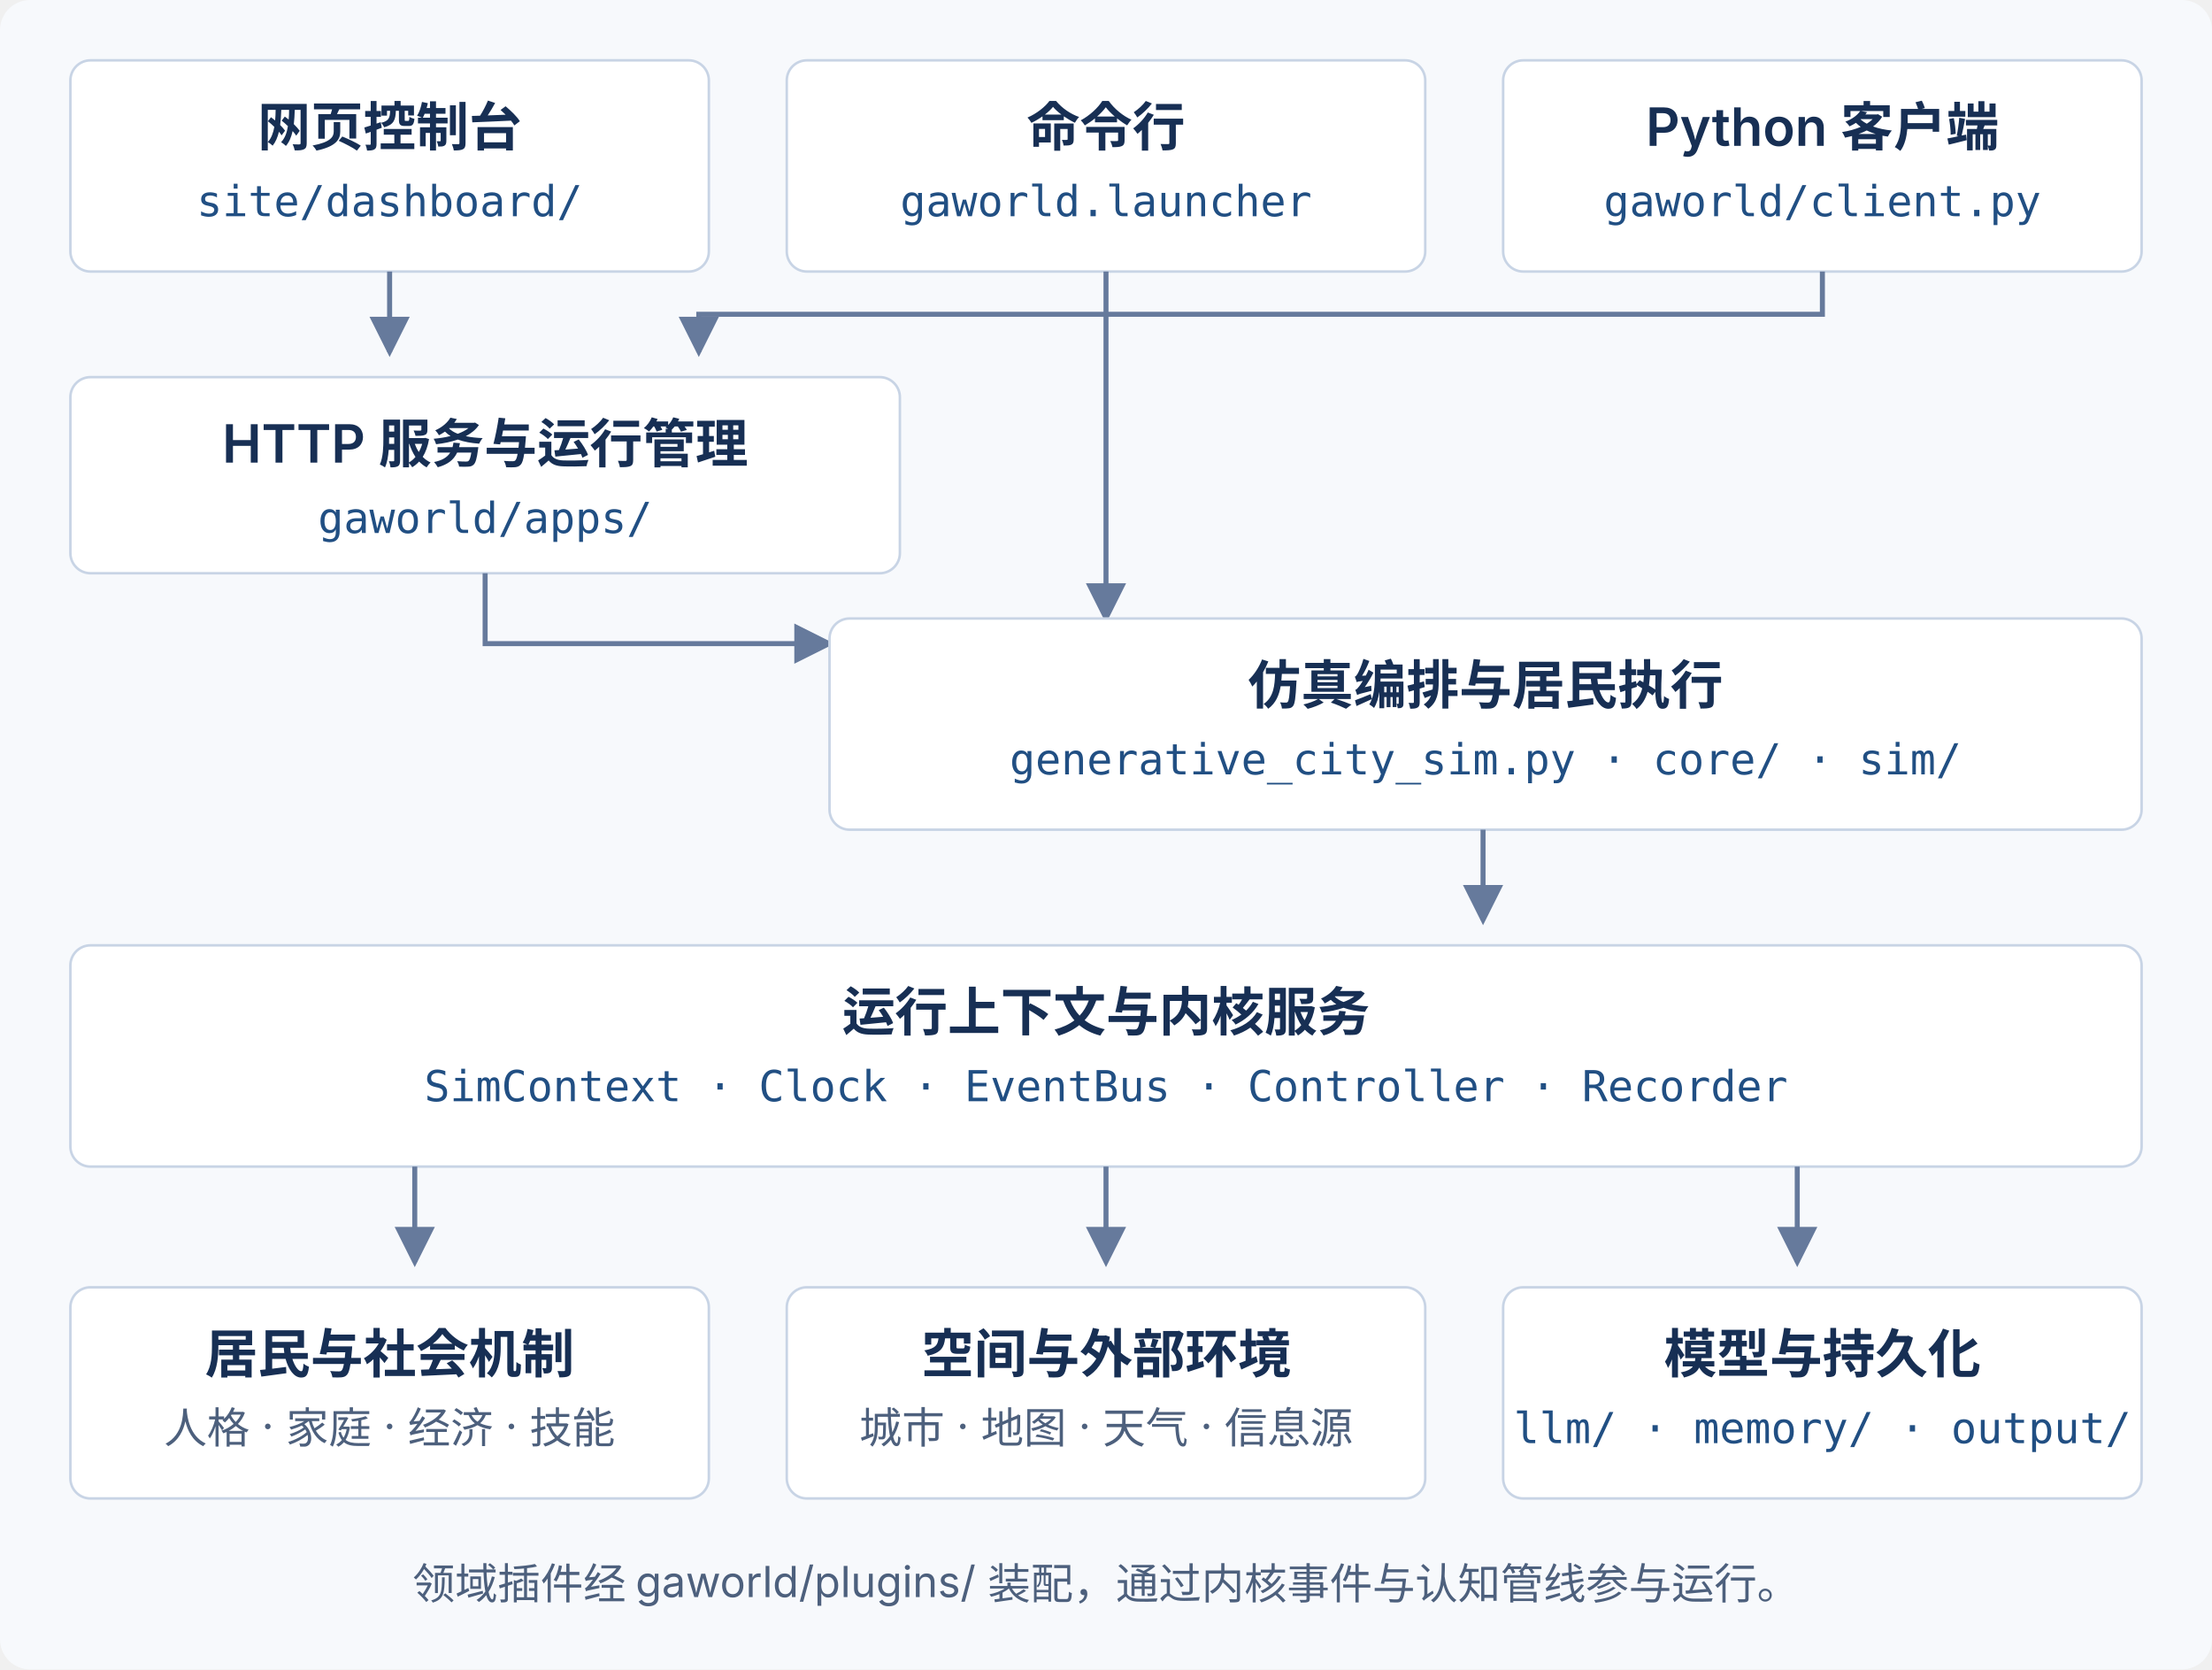
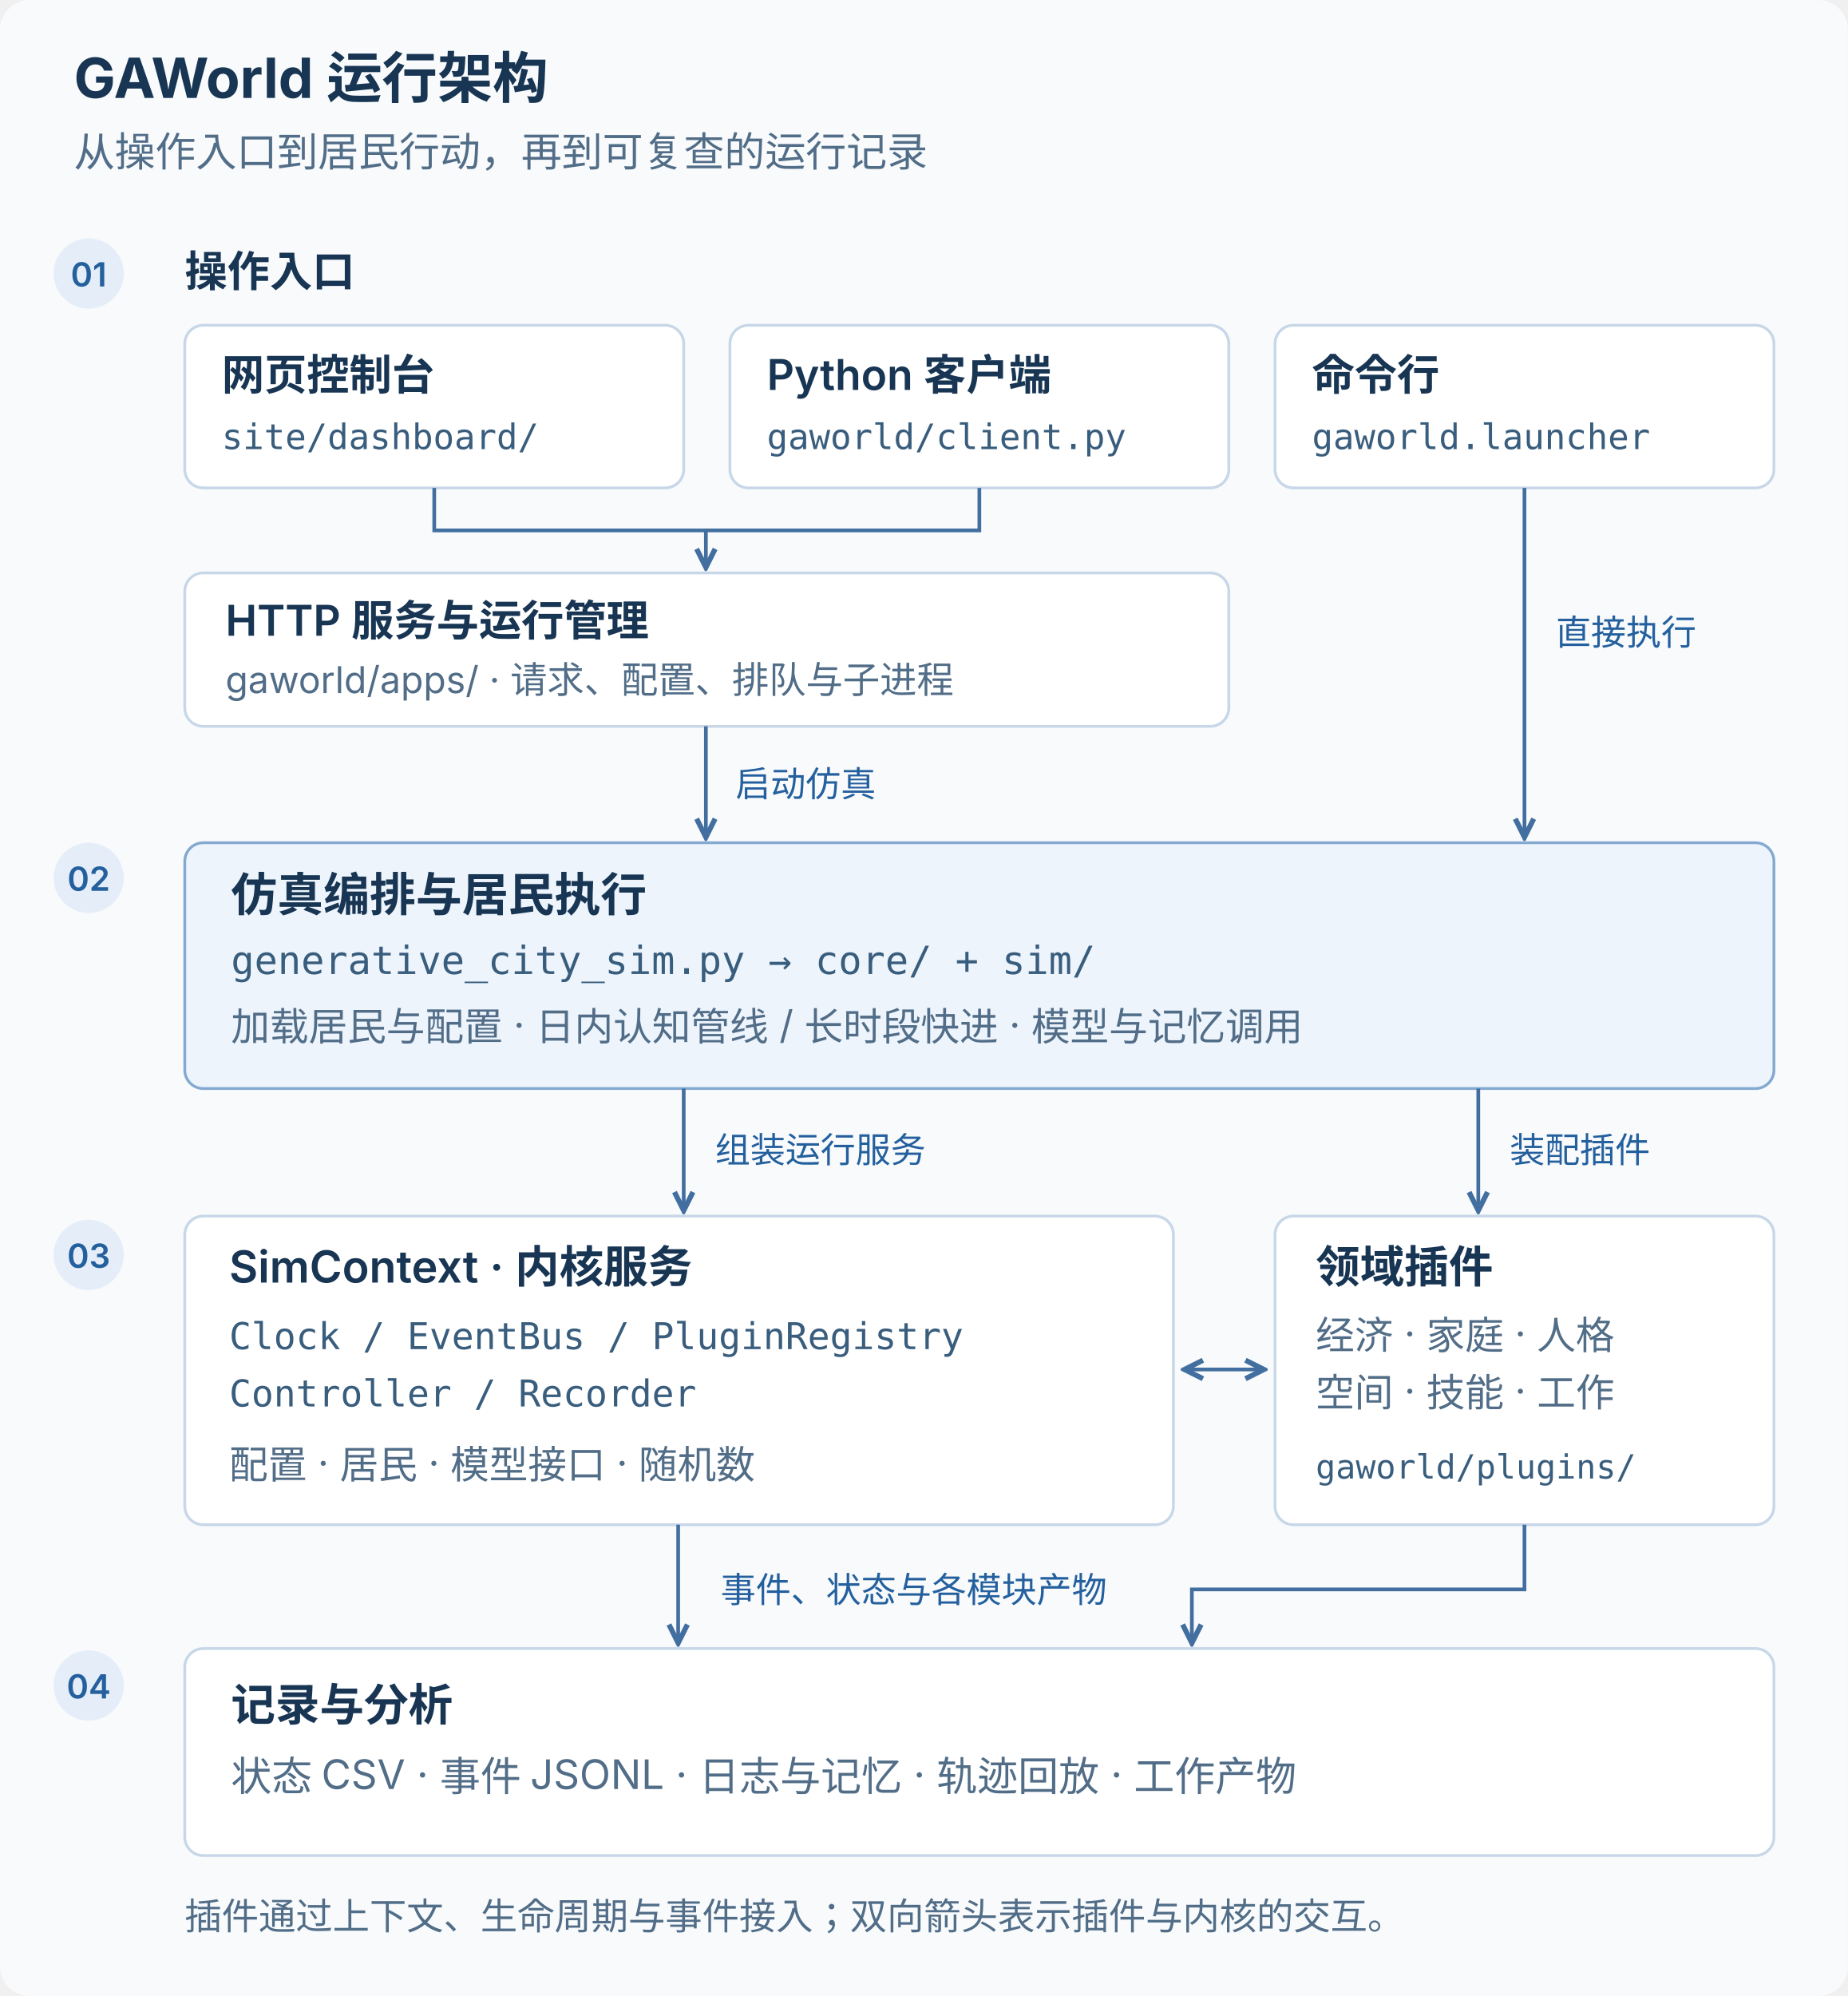
- <svg xmlns="http://www.w3.org/2000/svg" viewBox="0 0 880 664" role="img" aria-labelledby="title desc">
+ <svg xmlns="http://www.w3.org/2000/svg" width="1000" height="1080" viewBox="0 0 1000 1080" role="img" aria-labelledby="title desc">
  <defs>
-     <marker id="arrow" markerWidth="8" markerHeight="8" refX="7" refY="4" orient="auto">
-       <path d="M0 0 L8 4 L0 8" fill="#667a9c" />
+     <marker id="arrow" markerWidth="7" markerHeight="7" refX="6" refY="3.5" orient="auto-start-reverse">
+       <path d="M1 1 L6 3.5 L1 6" fill="none" stroke="#426f9f" stroke-width="1.4" />
    </marker>
  </defs>
-   <style>text{font-family:system-ui,-apple-system,'PingFang SC','Microsoft YaHei',sans-serif;fill:#172f54}.label{font-size:21px;font-weight:600}.sub{font-size:17px;fill:#4d607d}.mono{font-family:ui-monospace,SFMono-Regular,Consolas,monospace;font-size:17px;fill:#214f83}.wire{stroke:#667a9c;stroke-width:2;fill:none;marker-end:url(#arrow)}</style>
-   <rect width="880" height="664" rx="12" fill="#f7f9fc" />
-   <rect x="28" y="24" width="254" height="84" rx="8" fill="white" stroke="#c8d4e5" />
-   <text x="155.0" y="58" text-anchor="middle" class="label">网页控制台</text>
-   <text x="155.0" y="86" text-anchor="middle" class="mono">site/dashboard/</text>
-   <rect x="313" y="24" width="254" height="84" rx="8" fill="white" stroke="#c8d4e5" />
-   <text x="440.0" y="58" text-anchor="middle" class="label">命令行</text>
-   <text x="440.0" y="86" text-anchor="middle" class="mono">gaworld.launcher</text>
-   <rect x="598" y="24" width="254" height="84" rx="8" fill="white" stroke="#c8d4e5" />
-   <text x="725.0" y="58" text-anchor="middle" class="label">Python 客户端</text>
-   <text x="725.0" y="86" text-anchor="middle" class="mono">gaworld/client.py</text>
-   <path d="M155 108 V140" class="wire" />
-   <path d="M725 108 V125 H278 V140" class="wire" />
-   <path d="M440 108 V246" class="wire" />
-   <rect x="28" y="150" width="330" height="78" rx="8" fill="white" stroke="#c8d4e5" />
-   <text x="193.0" y="184" text-anchor="middle" class="label">HTTP 服务与运行管理</text>
-   <text x="193.0" y="212" text-anchor="middle" class="mono">gaworld/apps/</text>
-   <path d="M193 228 V256 H330" class="wire" />
-   <rect x="330" y="246" width="522" height="84" rx="8" fill="white" stroke="#c8d4e5" />
-   <text x="591.0" y="280" text-anchor="middle" class="label">仿真编排与居民执行</text>
-   <text x="591.0" y="308" text-anchor="middle" class="mono">generative_city_sim.py · core/ · sim/</text>
-   <path d="M590 330 V366" class="wire" />
-   <rect x="28" y="376" width="824" height="88" rx="8" fill="white" stroke="#c8d4e5" />
-   <text x="440.0" y="410" text-anchor="middle" class="label">运行上下文与内核服务</text>
-   <text x="440.0" y="438" text-anchor="middle" class="mono">SimContext · Clock · EventBus · Controller · Recorder</text>
-   <path d="M165 464 V502" class="wire" />
-   <path d="M440 464 V502" class="wire" />
-   <path d="M715 464 V502" class="wire" />
-   <rect x="28" y="512" width="254" height="84" rx="8" fill="white" stroke="#c8d4e5" />
-   <text x="155.0" y="546" text-anchor="middle" class="label">居民与社会机制</text>
-   <text x="155.0" y="574" text-anchor="middle" class="sub">人格 · 家庭 · 经济 · 技能</text>
-   <rect x="313" y="512" width="254" height="84" rx="8" fill="white" stroke="#c8d4e5" />
-   <text x="440.0" y="546" text-anchor="middle" class="label">空间与外部环境</text>
-   <text x="440.0" y="574" text-anchor="middle" class="sub">城市 · 地图 · 天气 · 信息源</text>
-   <rect x="598" y="512" width="254" height="84" rx="8" fill="white" stroke="#c8d4e5" />
-   <text x="725.0" y="546" text-anchor="middle" class="label">模型与持久化</text>
-   <text x="725.0" y="574" text-anchor="middle" class="mono">llm/ · memory/ · output/</text>
-   <text x="440" y="636" text-anchor="middle" class="sub">领域插件经 gaworld/plugins/ 装配，通过内核事件与认知管线参与运行。</text>
+   <style>text{font-family:system-ui,-apple-system,'PingFang SC','Microsoft YaHei',sans-serif;fill:#183653}.muted{fill:#516d87}.blue{fill:#24609e}.code{font-family:ui-monospace,SFMono-Regular,Consolas,monospace;fill:#395d7d}</style>
+   <rect width="1000" height="1080" fill="#f8fafc" rx="16" />
+   <text x="40" y="53" font-size="30" font-weight="650" class="" text-anchor="start">GAWorld 运行架构</text>
+   <text x="40" y="90" font-size="22" font-weight="400" class="muted" text-anchor="start">从操作入口到居民行动，再到可复查的运行记录</text>
+   <circle cx="48" cy="148" r="19" fill="#e5eef8" />
+   <text x="48" y="155" font-size="18" font-weight="600" class="blue" text-anchor="middle">01</text>
+   <text x="100" y="155" font-size="23" font-weight="600" class="" text-anchor="start">操作入口</text>
+   <rect x="100" y="176" width="270" height="88" rx="10" fill="#fff" stroke="#c7d7e8" stroke-width="1.5" />
+   <text x="120" y="211" font-size="23" font-weight="600" class="" text-anchor="start">网页控制台</text>
+   <text x="120" y="243" font-size="19" font-weight="400" class="code" text-anchor="start">site/dashboard/</text>
+   <rect x="395" y="176" width="270" height="88" rx="10" fill="#fff" stroke="#c7d7e8" stroke-width="1.5" />
+   <text x="415" y="211" font-size="23" font-weight="600" class="" text-anchor="start">Python 客户端</text>
+   <text x="415" y="243" font-size="19" font-weight="400" class="code" text-anchor="start">gaworld/client.py</text>
+   <rect x="690" y="176" width="270" height="88" rx="10" fill="#fff" stroke="#c7d7e8" stroke-width="1.5" />
+   <text x="710" y="211" font-size="23" font-weight="600" class="" text-anchor="start">命令行</text>
+   <text x="710" y="243" font-size="19" font-weight="400" class="code" text-anchor="start">gaworld.launcher</text>
+   <path d="M235 264 V287 H382 V307" fill="none" stroke="#426f9f" stroke-width="2" marker-end="url(#arrow)" />
+   <path d="M530 264 V287 H382" fill="none" stroke="#426f9f" stroke-width="2" />
+   <rect x="100" y="310" width="565" height="83" rx="10" fill="#fff" stroke="#c7d7e8" stroke-width="1.5" />
+   <text x="122" y="344" font-size="23" font-weight="600" class="" text-anchor="start">HTTP 服务与运行管理</text>
+   <text x="122" y="375" font-size="20" font-weight="400" class="muted" text-anchor="start">gaworld/apps/ · 请求、配置、排队与子进程</text>
+   <path d="M382 393 V453" fill="none" stroke="#426f9f" stroke-width="2" marker-end="url(#arrow)" />
+   <text x="398" y="431" font-size="19" font-weight="400" class="blue" text-anchor="start">启动仿真</text>
+   <path d="M825 264 V453" fill="none" stroke="#426f9f" stroke-width="2" marker-end="url(#arrow)" />
+   <text x="842" y="349" font-size="19" font-weight="400" class="blue" text-anchor="start">直接执行</text>
+   <circle cx="48" cy="475" r="19" fill="#e5eef8" />
+   <text x="48" y="482" font-size="18" font-weight="600" class="blue" text-anchor="middle">02</text>
+   <rect x="100" y="456" width="860" height="133" rx="10" fill="#edf4fc" stroke="#83a9d0" stroke-width="1.5" />
+   <text x="125" y="493" font-size="25" font-weight="600" class="" text-anchor="start">仿真编排与居民执行</text>
+   <text x="125" y="527" font-size="21" font-weight="400" class="code" text-anchor="start">generative_city_sim.py  →  core/  +  sim/</text>
+   <text x="125" y="563" font-size="21" font-weight="400" class="muted" text-anchor="start">加载居民与配置 · 日内认知管线 / 长时段快进 · 模型与记忆调用</text>
+   <path d="M370 589 V655" fill="none" stroke="#426f9f" stroke-width="2" marker-end="url(#arrow)" />
+   <text x="387" y="629" font-size="19" font-weight="400" class="blue" text-anchor="start">组装运行服务</text>
+   <path d="M800 589 V655" fill="none" stroke="#426f9f" stroke-width="2" marker-end="url(#arrow)" />
+   <text x="817" y="629" font-size="19" font-weight="400" class="blue" text-anchor="start">装配插件</text>
+   <circle cx="48" cy="679" r="19" fill="#e5eef8" />
+   <text x="48" y="686" font-size="18" font-weight="600" class="blue" text-anchor="middle">03</text>
+   <rect x="100" y="658" width="535" height="167" rx="10" fill="#fff" stroke="#c7d7e8" stroke-width="1.5" />
+   <text x="124" y="694" font-size="24" font-weight="600" class="" text-anchor="start">SimContext · 内核服务</text>
+   <text x="124" y="730" font-size="20" font-weight="400" class="code" text-anchor="start">Clock / EventBus / PluginRegistry</text>
+   <text x="124" y="761" font-size="20" font-weight="400" class="code" text-anchor="start">Controller / Recorder</text>
+   <text x="124" y="800" font-size="21" font-weight="400" class="muted" text-anchor="start">配置 · 居民 · 模型接口 · 随机数</text>
+   <rect x="690" y="658" width="270" height="167" rx="10" fill="#fff" stroke="#c7d7e8" stroke-width="1.5" />
+   <text x="712" y="694" font-size="24" font-weight="600" class="" text-anchor="start">领域插件</text>
+   <text x="712" y="730" font-size="21" font-weight="400" class="muted" text-anchor="start">经济 · 家庭 · 人格</text>
+   <text x="712" y="761" font-size="21" font-weight="400" class="muted" text-anchor="start">空间 · 技能 · 工作</text>
+   <text x="712" y="800" font-size="18" font-weight="400" class="code" text-anchor="start">gaworld/plugins/</text>
+   <path d="M641 741 H684" fill="none" stroke="#426f9f" stroke-width="2" marker-end="url(#arrow)" marker-start="url(#arrow)" />
+   <path d="M367 825 V889" fill="none" stroke="#426f9f" stroke-width="2" marker-end="url(#arrow)" />
+   <path d="M825 825 V860 H645 V889" fill="none" stroke="#426f9f" stroke-width="2" marker-end="url(#arrow)" />
+   <text x="390" y="867" font-size="19" font-weight="400" class="blue" text-anchor="start">事件、状态与各模块产物</text>
+   <circle cx="48" cy="912" r="19" fill="#e5eef8" />
+   <text x="48" y="919" font-size="18" font-weight="600" class="blue" text-anchor="middle">04</text>
+   <rect x="100" y="892" width="860" height="112" rx="10" fill="#fff" stroke="#c7d7e8" stroke-width="1.5" />
+   <text x="125" y="931" font-size="24" font-weight="600" class="" text-anchor="start">记录与分析</text>
+   <text x="125" y="969" font-size="22" font-weight="400" class="muted" text-anchor="start">状态 CSV · 事件 JSONL · 日志与记忆 · 轨迹回放 · 工作产物</text>
+   <text x="100" y="1044" font-size="20" font-weight="400" class="muted" text-anchor="start">插件通过上下文、生命周期与事件接入；双向箭头表示插件与内核的交互。</text>
</svg>
